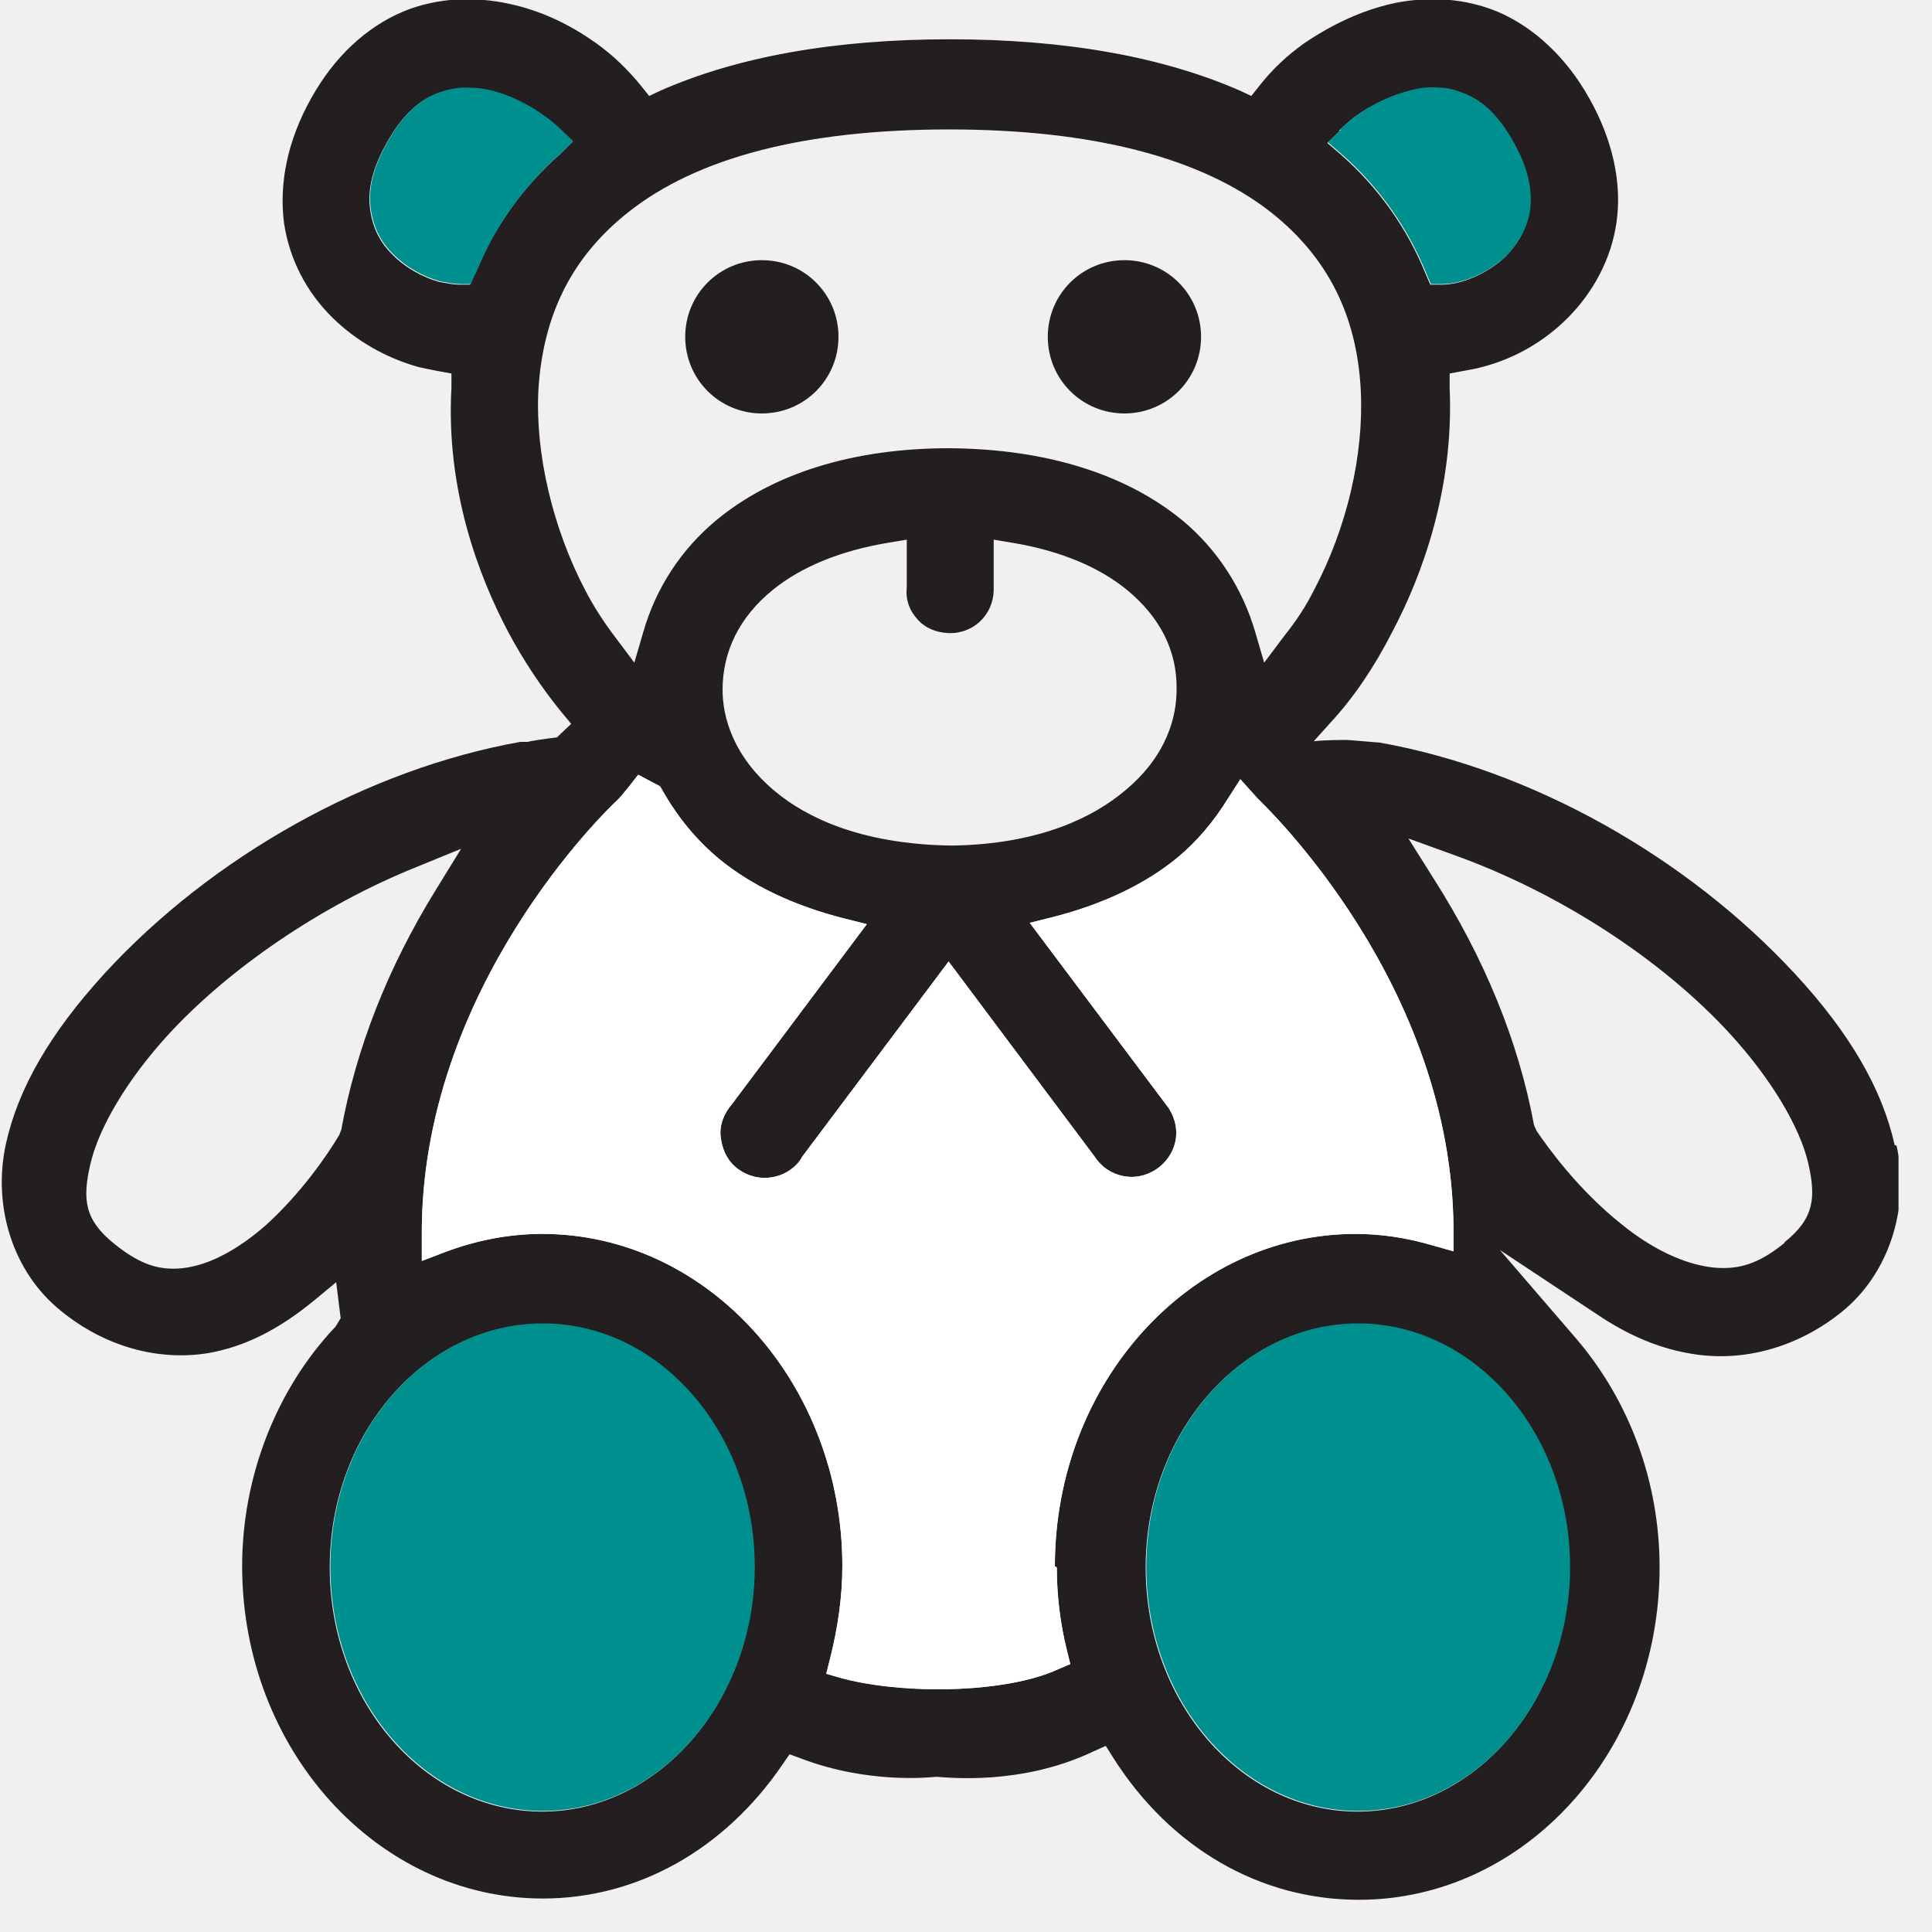
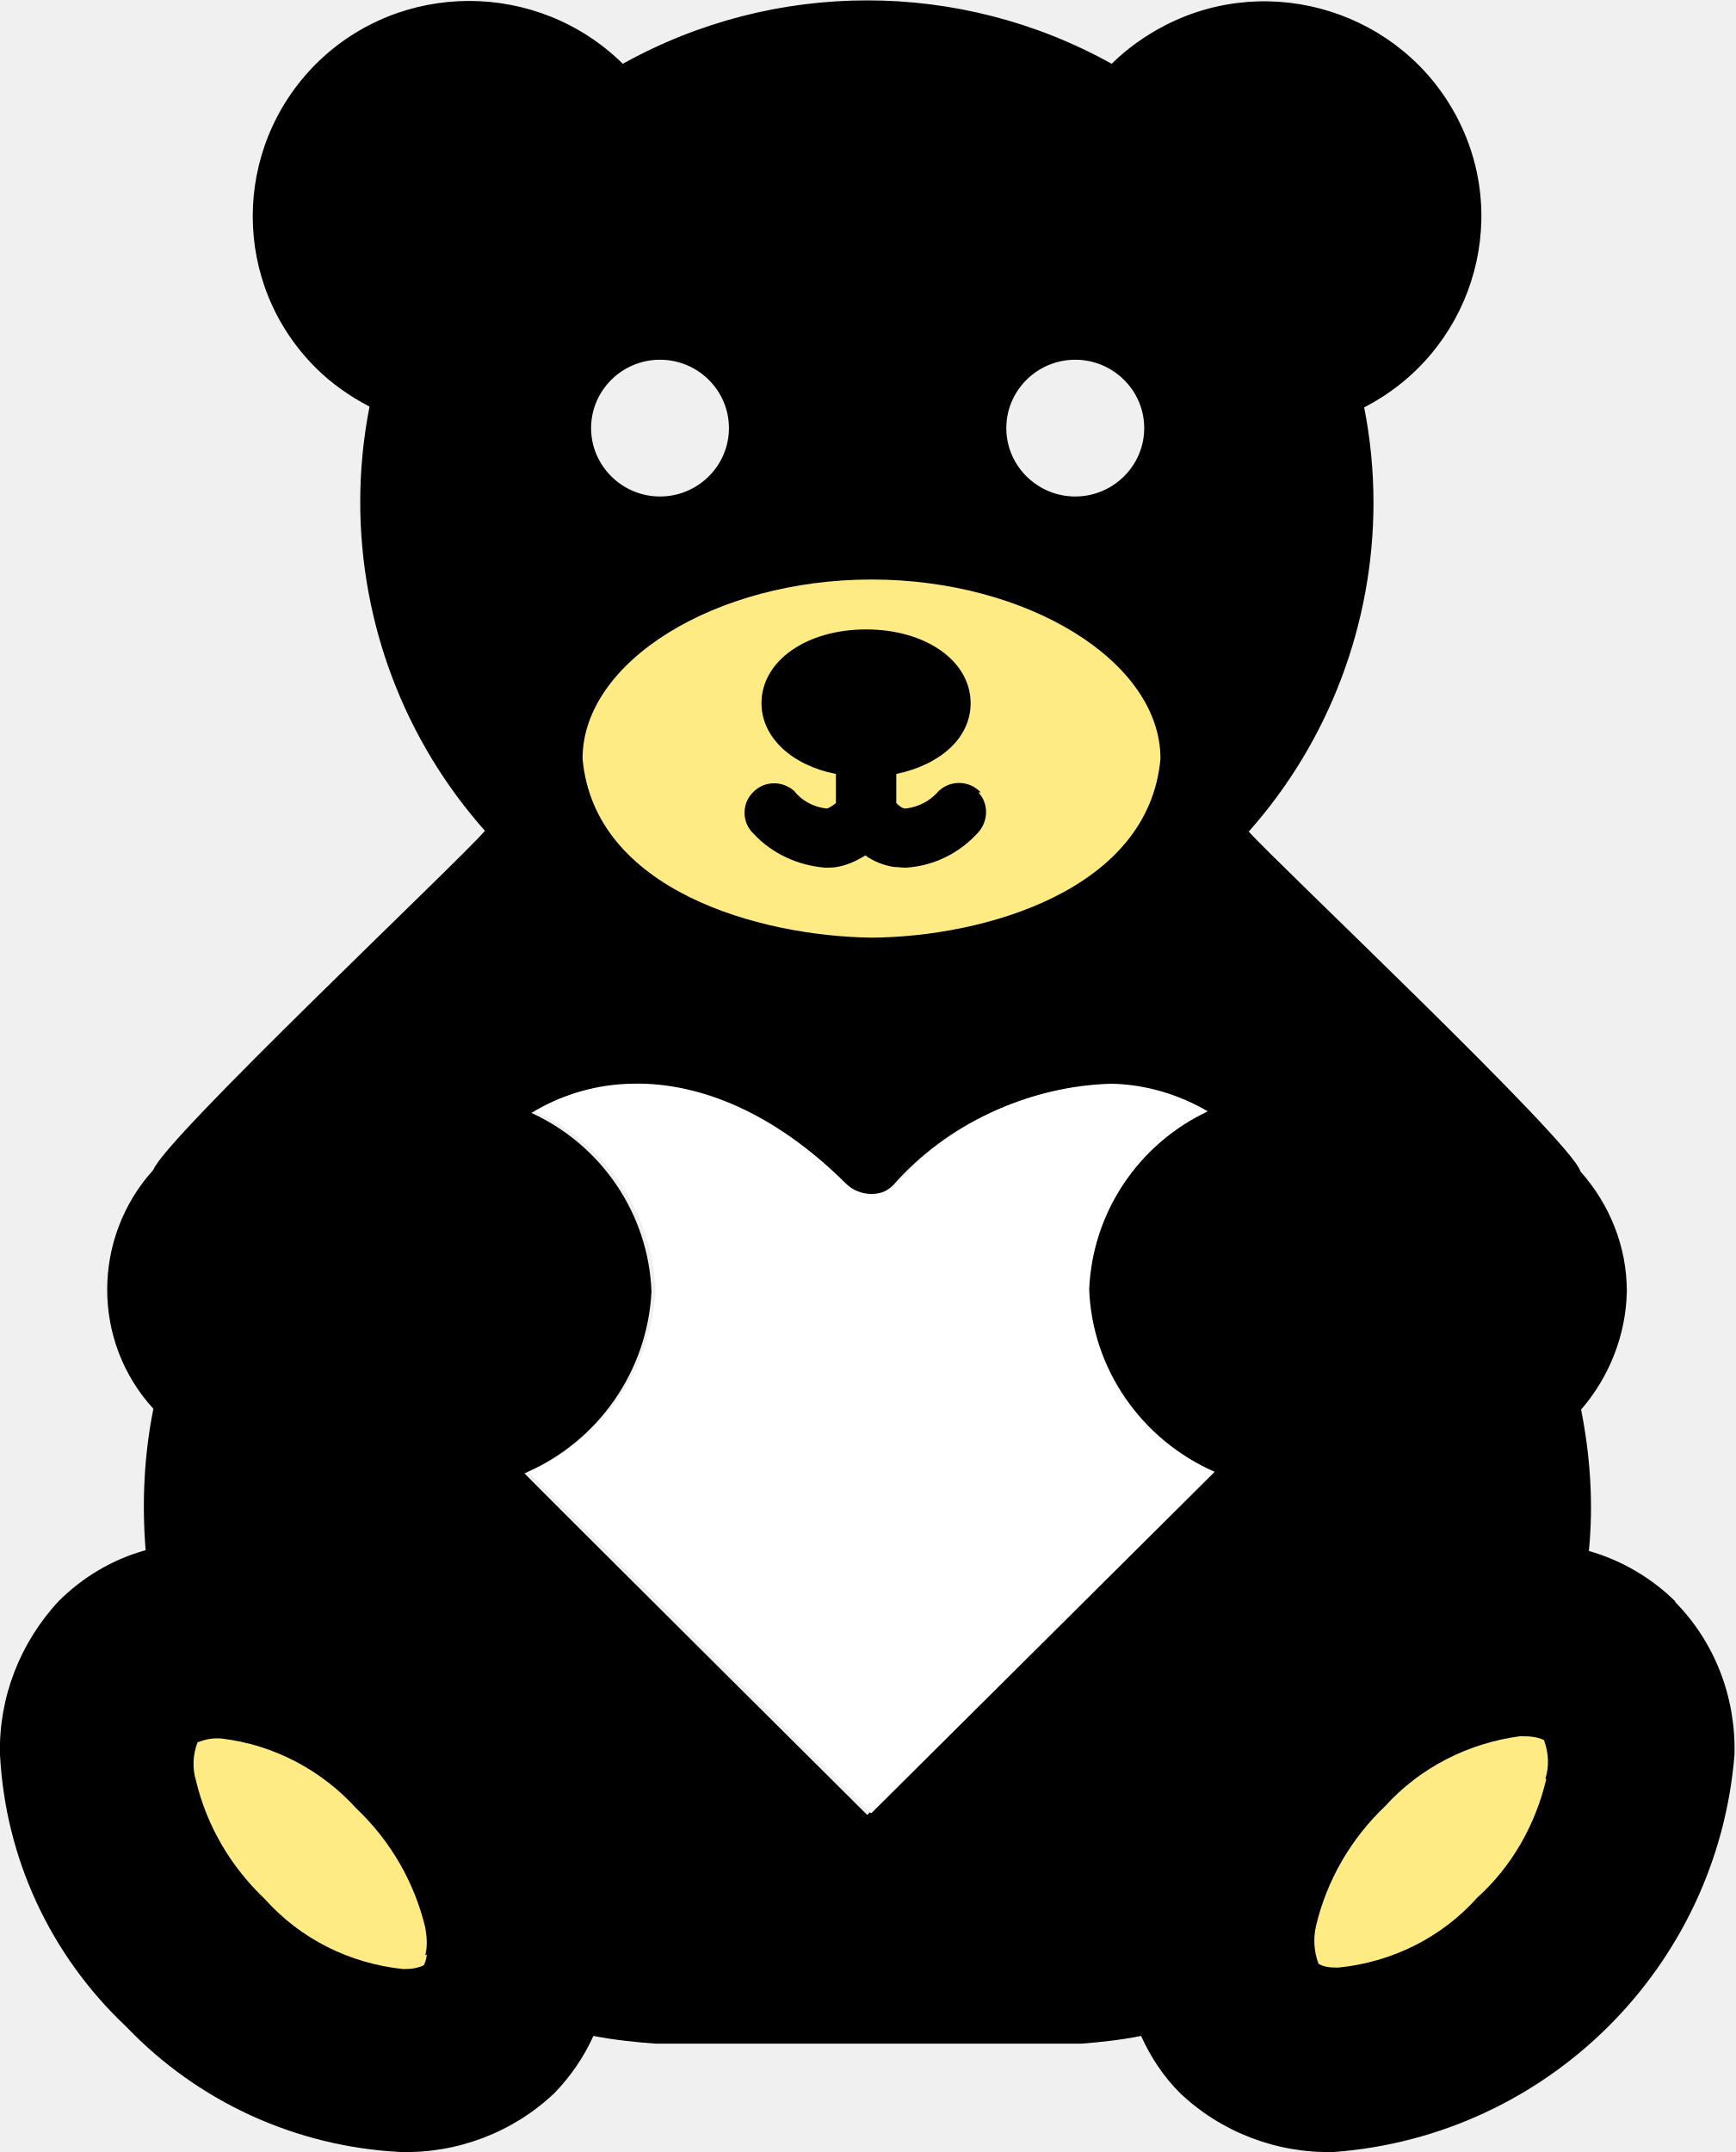
- <svg xmlns="http://www.w3.org/2000/svg" width="30" height="30" viewBox="0 0 30 30" fill="none">
-   <g clip-path="url(#clip0_3059_17200)">
-     <path d="M29.42 17.78C29.23 16.92 28.73 16.05 27.88 15.13C26.19 13.3 23.78 11.95 21.42 11.53C21.38 11.53 20.96 11.49 20.91 11.49C20.83 11.49 20.58 11.49 20.4 11.51L20.67 11.21C21.02 10.83 21.34 10.36 21.62 9.81C22.07 8.96 22.58 7.61 22.51 6.02V5.8L22.72 5.76C22.82 5.74 22.91 5.73 23.01 5.7C23.52 5.57 23.98 5.3 24.34 4.94C24.75 4.53 25.02 4.01 25.1 3.46C25.19 2.84 25.04 2.17 24.68 1.53C24.33 0.9 23.82 0.42 23.25 0.18C22.62 -0.08 22 -0.03 21.6 0.06C21.13 0.17 20.68 0.38 20.24 0.68C19.99 0.86 19.76 1.07 19.55 1.34L19.43 1.49L19.26 1.41C18.05 0.88 16.54 0.61 14.75 0.61C12.96 0.61 11.45 0.88 10.25 1.41L10.08 1.49L9.96 1.34C9.75 1.08 9.52 0.86 9.27 0.68C8.84 0.37 8.38 0.16 7.91 0.06C7.64 2.51196e-05 7.37 -0.02 7.1 -0.01C6.81 0.01 6.52 0.07 6.26 0.18C5.69 0.42 5.19 0.88 4.83 1.53C4.47 2.17 4.33 2.84 4.41 3.46C4.49 4.01 4.75 4.53 5.17 4.94C5.54 5.3 6 5.56 6.5 5.7C6.59 5.72 6.69 5.74 6.79 5.76L7.01 5.8V6.02C6.92 7.61 7.44 8.96 7.89 9.81C8.13 10.26 8.41 10.68 8.72 11.06L8.87 11.24L8.7 11.4C8.7 11.4 8.67 11.43 8.65 11.45C8.47 11.47 8.21 11.51 8.2 11.52C8.16 11.52 8.12 11.52 8.08 11.52C5.72 11.94 3.3 13.29 1.62 15.12C0.78 16.04 0.28 16.9 0.09 17.77C-0.12 18.75 0.21 19.76 0.94 20.35C1.62 20.91 2.46 21.14 3.24 21.01C3.8 20.91 4.32 20.65 4.87 20.2L5.22 19.91L5.29 20.47L5.21 20.6C4.29 21.57 3.76 22.93 3.76 24.32C3.76 27.17 5.86 29.48 8.43 29.48C9.9 29.48 11.25 28.72 12.15 27.4L12.26 27.24L12.45 27.31C13.48 27.7 14.43 27.6 14.54 27.59C14.72 27.6 15.85 27.73 16.97 27.2L17.17 27.11L17.29 27.3C18.18 28.7 19.57 29.5 21.1 29.5C23.68 29.5 25.77 27.19 25.77 24.34C25.77 23.02 25.31 21.76 24.47 20.78L23.29 19.41L24.8 20.41C25.29 20.74 25.77 20.94 26.26 21.02C27.07 21.16 27.92 20.92 28.6 20.37C29.33 19.78 29.66 18.76 29.45 17.79L29.42 17.78ZM20.79 2.03C20.88 1.95 20.95 1.88 21.03 1.82C21.3 1.62 21.62 1.48 21.9 1.41C22.05 1.37 22.19 1.36 22.33 1.37C22.47 1.37 22.6 1.41 22.73 1.46C23.03 1.58 23.27 1.82 23.49 2.21C23.71 2.6 23.79 2.94 23.75 3.27C23.71 3.53 23.59 3.76 23.39 3.97C23.2 4.16 22.93 4.31 22.67 4.38C22.56 4.41 22.46 4.42 22.38 4.42H22.21L22.14 4.26C21.85 3.54 21.4 2.91 20.82 2.4L20.61 2.22L20.81 2.03H20.79ZM7.37 4.26L7.3 4.42H7.13C7.04 4.42 6.95 4.4 6.83 4.38C6.57 4.31 6.3 4.16 6.11 3.97C5.9 3.77 5.79 3.54 5.75 3.27C5.7 2.94 5.79 2.6 6.01 2.21C6.23 1.82 6.47 1.58 6.77 1.46C6.9 1.41 7.03 1.38 7.17 1.37C7.3 1.37 7.45 1.37 7.6 1.41C7.87 1.47 8.19 1.62 8.46 1.82C8.55 1.88 8.62 1.95 8.69 2.01L8.89 2.2L8.7 2.39C8.11 2.91 7.67 3.53 7.38 4.25L7.37 4.26ZM8.36 6.06C8.43 4.89 8.88 3.99 9.75 3.3C10.83 2.44 12.51 2.01 14.74 2.01C16.97 2.01 18.66 2.45 19.74 3.3C20.61 3.99 21.07 4.89 21.13 6.06C21.18 7.05 20.92 8.19 20.4 9.17C20.28 9.41 20.13 9.64 19.93 9.89L19.63 10.29L19.49 9.81C19.29 9.13 18.9 8.53 18.36 8.08C17.47 7.35 16.22 6.97 14.74 6.96C13.25 6.96 12 7.35 11.12 8.08C10.58 8.53 10.19 9.12 9.99 9.81L9.85 10.29L9.55 9.89C9.36 9.64 9.21 9.4 9.09 9.17C8.58 8.2 8.31 7.04 8.36 6.06ZM14.24 9.61C14.36 9.75 14.53 9.82 14.72 9.83C15.11 9.85 15.42 9.55 15.43 9.17V8.38L15.73 8.43C16.45 8.55 17.06 8.8 17.5 9.16C18.02 9.59 18.28 10.11 18.27 10.71C18.27 11.13 18.12 11.75 17.44 12.3C16.99 12.67 16.17 13.11 14.78 13.13C13.33 13.11 12.5 12.67 12.05 12.3C11.38 11.75 11.22 11.13 11.22 10.71C11.22 10.12 11.48 9.58 12 9.16C12.44 8.8 13.06 8.55 13.78 8.43L14.08 8.38V9.12C14.06 9.31 14.12 9.48 14.25 9.62L14.24 9.61ZM4.11 19.04C3.72 19.38 3.32 19.6 2.97 19.67C2.88 19.69 2.79 19.7 2.69 19.7C2.41 19.7 2.14 19.61 1.77 19.31C1.31 18.94 1.28 18.62 1.4 18.09C1.53 17.51 1.98 16.76 2.6 16.08C3.55 15.04 4.99 14.06 6.45 13.47L7.16 13.18L6.76 13.83C6.02 15.03 5.53 16.28 5.3 17.54L5.27 17.62C5.08 17.94 4.67 18.54 4.1 19.05L4.11 19.04ZM8.42 28.13C6.6 28.13 5.12 26.43 5.12 24.34C5.12 22.25 6.6 20.56 8.42 20.56C10.24 20.56 11.71 22.26 11.71 24.34C11.71 26.42 10.23 28.13 8.42 28.13ZM16.41 24.34C16.41 24.76 16.46 25.2 16.57 25.64L16.62 25.84L16.43 25.92C15.78 26.22 14.8 26.23 14.64 26.23H14.62C14.56 26.23 14.53 26.23 14.49 26.23C14.44 26.23 13.71 26.23 13.07 26.06L12.83 25.99L12.89 25.75C13.01 25.28 13.08 24.79 13.08 24.32C13.08 21.48 10.99 19.16 8.42 19.16C7.9 19.16 7.39 19.26 6.89 19.45L6.55 19.58V19.22C6.51 15.35 9.46 12.54 9.58 12.43C9.65 12.37 9.91 12.03 9.91 12.03L10.25 12.21L10.29 12.28C10.53 12.7 10.82 13.05 11.17 13.34C11.67 13.75 12.32 14.06 13.1 14.26L13.46 14.35L11.37 17.14C11.24 17.29 11.17 17.47 11.19 17.65C11.21 17.83 11.28 18 11.42 18.12C11.71 18.37 12.14 18.34 12.39 18.06C12.41 18.03 12.44 18 12.45 17.97L14.73 14.93L16.99 17.95C17.1 18.12 17.25 18.22 17.43 18.26C17.62 18.3 17.79 18.26 17.95 18.16C18.1 18.06 18.21 17.91 18.25 17.73C18.29 17.55 18.25 17.37 18.15 17.21C18.13 17.18 18.11 17.16 18.09 17.13L15.99 14.33L16.35 14.24C17.13 14.04 17.78 13.73 18.28 13.32C18.58 13.07 18.84 12.77 19.08 12.38L19.26 12.1L19.53 12.4C19.66 12.53 22.55 15.28 22.57 19.09V19.43L22.25 19.34C21.85 19.22 21.44 19.16 21.05 19.16C18.48 19.16 16.38 21.47 16.38 24.32L16.41 24.34ZM24.37 24.34C24.37 26.43 22.89 28.13 21.08 28.13C19.27 28.13 17.79 26.43 17.79 24.34C17.79 22.25 19.27 20.56 21.08 20.56C22.89 20.56 24.37 22.26 24.37 24.34ZM27.71 19.3C27.34 19.6 27.06 19.69 26.76 19.69C26.66 19.69 26.56 19.68 26.46 19.66C26.08 19.59 25.62 19.37 25.18 19.01C24.5 18.47 24.03 17.81 23.86 17.56L23.82 17.47C23.58 16.17 23.05 14.88 22.26 13.64L21.87 13.02L22.56 13.27C24.19 13.85 25.8 14.89 26.87 16.06C27.5 16.75 27.95 17.5 28.08 18.07C28.2 18.6 28.17 18.92 27.71 19.29V19.3Z" fill="#231F20" />
-     <path d="M17.46 6.42C18.12 6.42 18.65 5.89 18.65 5.23C18.65 4.57 18.12 4.04 17.46 4.04C16.8 4.04 16.27 4.57 16.27 5.23C16.27 5.89 16.8 6.42 17.46 6.42Z" fill="#231F20" />
-     <path d="M11.83 6.42C12.49 6.42 13.02 5.89 13.02 5.23C13.02 4.57 12.49 4.04 11.83 4.04C11.17 4.04 10.64 4.57 10.64 5.23C10.64 5.89 11.17 6.42 11.83 6.42Z" fill="#231F20" />
-     <path d="M16.41 24.34C16.41 24.76 16.46 25.2 16.57 25.64L16.62 25.84L16.43 25.92C15.78 26.22 14.8 26.23 14.64 26.23H14.62C14.56 26.23 14.53 26.23 14.49 26.23C14.44 26.23 13.71 26.23 13.07 26.06L12.83 25.99L12.89 25.75C13.01 25.28 13.08 24.79 13.08 24.32C13.08 21.48 10.99 19.16 8.42 19.16C7.9 19.16 7.39 19.26 6.89 19.45L6.55 19.58V19.22C6.51 15.35 9.46 12.54 9.58 12.43C9.65 12.37 9.91 12.03 9.91 12.03L10.25 12.21L10.29 12.28C10.53 12.7 10.82 13.05 11.17 13.34C11.67 13.75 12.32 14.06 13.1 14.26L13.46 14.35L11.37 17.14C11.24 17.29 11.17 17.47 11.19 17.65C11.21 17.83 11.28 18 11.42 18.12C11.71 18.37 12.14 18.34 12.39 18.06C12.41 18.03 12.44 18 12.45 17.97L14.73 14.93L16.99 17.95C17.1 18.12 17.25 18.22 17.43 18.26C17.62 18.3 17.79 18.26 17.95 18.16C18.1 18.06 18.21 17.91 18.25 17.73C18.29 17.55 18.25 17.37 18.15 17.21C18.13 17.18 18.11 17.16 18.09 17.13L15.99 14.33L16.35 14.24C17.13 14.04 17.78 13.73 18.28 13.32C18.58 13.07 18.84 12.77 19.08 12.38L19.26 12.1L19.53 12.4C19.66 12.53 22.55 15.28 22.57 19.09V19.43L22.25 19.34C21.85 19.22 21.44 19.16 21.05 19.16C18.48 19.16 16.38 21.47 16.38 24.32L16.41 24.34Z" fill="white" />
-     <path d="M20.8 2.02C20.89 1.94 20.96 1.87 21.04 1.81C21.31 1.61 21.63 1.47 21.91 1.4C22.06 1.36 22.2 1.35 22.34 1.36C22.48 1.36 22.61 1.4 22.74 1.45C23.04 1.57 23.28 1.81 23.5 2.2C23.72 2.59 23.8 2.93 23.76 3.26C23.72 3.52 23.6 3.75 23.4 3.96C23.21 4.15 22.94 4.3 22.68 4.37C22.57 4.4 22.47 4.41 22.39 4.41H22.22L22.15 4.25C21.86 3.53 21.41 2.9 20.83 2.39L20.62 2.21L20.82 2.02H20.8Z" fill="#008F8F" />
-     <path d="M7.38 4.25L7.31 4.41H7.14C7.05 4.41 6.96 4.39 6.84 4.37C6.58 4.3 6.31 4.15 6.12 3.96C5.91 3.76 5.8 3.53 5.76 3.26C5.71 2.93 5.8 2.59 6.02 2.2C6.24 1.81 6.48 1.57 6.78 1.45C6.91 1.4 7.04 1.37 7.18 1.36C7.31 1.36 7.46 1.36 7.61 1.4C7.88 1.46 8.2 1.61 8.47 1.81C8.56 1.87 8.63 1.94 8.7 2L8.9 2.19L8.71 2.38C8.12 2.9 7.68 3.52 7.39 4.24L7.38 4.25Z" fill="#008F8F" />
-     <path d="M8.43 28.12C6.61 28.12 5.13 26.42 5.13 24.33C5.13 22.24 6.61 20.55 8.43 20.55C10.25 20.55 11.72 22.25 11.72 24.33C11.72 26.41 10.24 28.12 8.43 28.12Z" fill="#008F8F" />
-     <path d="M24.38 24.33C24.38 26.42 22.9 28.12 21.09 28.12C19.28 28.12 17.8 26.42 17.8 24.33C17.8 22.24 19.28 20.55 21.09 20.55C22.9 20.55 24.38 22.25 24.38 24.33Z" fill="#008F8F" />
+ <svg xmlns="http://www.w3.org/2000/svg" width="25" height="31" viewBox="0 0 25 31" fill="none">
+   <g clip-path="url(#clip0_710_6173)">
+     <path d="M24.141 23.073C23.795 22.73 23.36 22.475 22.891 22.342C22.958 21.667 22.913 20.98 22.779 20.305C23.192 19.829 23.427 19.22 23.438 18.6C23.438 17.958 23.192 17.349 22.768 16.873C22.668 16.463 18.348 12.389 17.991 11.979C19.152 10.673 19.788 8.979 19.788 7.241C19.788 6.776 19.743 6.322 19.654 5.868C21.183 5.082 21.786 3.211 20.993 1.694C20.201 0.177 18.315 -0.421 16.786 0.365C16.507 0.509 16.239 0.698 16.016 0.919C13.828 -0.299 11.161 -0.299 8.973 0.919C7.746 -0.288 5.77 -0.288 4.554 0.919C3.337 2.137 3.337 4.097 4.554 5.303C4.777 5.525 5.045 5.713 5.324 5.857C5.235 6.311 5.19 6.765 5.19 7.23C5.19 8.979 5.826 10.662 6.987 11.968C6.585 12.433 2.366 16.408 2.21 16.851C1.328 17.825 1.317 19.32 2.21 20.294C2.076 20.958 2.043 21.645 2.098 22.331C1.618 22.464 1.194 22.719 0.848 23.062C0.29 23.66 -0.022 24.457 0 25.276C0.078 26.771 0.726 28.166 1.819 29.195C2.857 30.28 4.264 30.923 5.77 31C6.596 31.022 7.4 30.712 7.991 30.148C8.226 29.904 8.415 29.627 8.549 29.328C8.839 29.384 9.141 29.417 9.442 29.439H15.581C15.871 29.417 16.161 29.384 16.44 29.328C16.574 29.627 16.764 29.915 16.998 30.148C17.589 30.712 18.393 31.022 19.219 31C22.299 30.768 24.743 28.332 24.989 25.276C25.011 24.457 24.71 23.66 24.13 23.073H24.141ZM15.491 5.182C16.038 5.182 16.485 5.624 16.485 6.167C16.485 6.709 16.038 7.152 15.491 7.152C14.944 7.152 14.498 6.709 14.498 6.167C14.498 5.624 14.944 5.182 15.491 5.182ZM9.509 5.182C10.056 5.182 10.502 5.624 10.502 6.167C10.502 6.709 10.056 7.152 9.509 7.152C8.962 7.152 8.516 6.709 8.516 6.167C8.516 5.624 8.962 5.182 9.509 5.182ZM12.489 26.14C12.489 26.14 7.612 21.29 7.556 21.224C8.616 20.77 9.331 19.752 9.386 18.6C9.342 17.493 8.672 16.497 7.656 16.032C8.069 15.777 8.549 15.644 9.04 15.633C9.766 15.611 10.904 15.854 12.132 17.072C12.333 17.271 12.668 17.271 12.868 17.072C13.65 16.186 14.777 15.666 15.96 15.633C16.451 15.644 16.931 15.788 17.344 16.032C16.339 16.508 15.681 17.493 15.636 18.6C15.681 19.74 16.384 20.759 17.444 21.224C17.377 21.29 12.5 26.14 12.5 26.14H12.489Z" fill="black" />
+     <path d="M12.545 26.117C12.545 26.117 7.668 21.268 7.612 21.202C8.672 20.748 9.386 19.729 9.442 18.578C9.398 17.471 8.728 16.474 7.712 16.009C8.125 15.755 8.605 15.622 9.096 15.611C9.822 15.589 10.96 15.832 12.188 17.05C12.389 17.249 12.723 17.249 12.924 17.05C13.706 16.164 14.833 15.644 16.016 15.611C16.507 15.622 16.987 15.766 17.4 16.009C16.395 16.485 15.737 17.471 15.692 18.578C15.737 19.718 16.44 20.737 17.5 21.202C17.433 21.268 12.556 26.117 12.556 26.117H12.545Z" fill="white" />
+     <path d="M6.15 28.155C6.15 28.155 6.139 28.254 6.105 28.31C6.016 28.354 5.915 28.365 5.815 28.365C5.045 28.288 4.331 27.933 3.817 27.358C3.326 26.892 2.98 26.306 2.824 25.652C2.768 25.464 2.779 25.276 2.846 25.099C2.958 25.055 3.069 25.032 3.192 25.044C3.94 25.132 4.632 25.497 5.134 26.051C5.625 26.516 5.971 27.114 6.127 27.767C6.15 27.9 6.161 28.033 6.127 28.166L6.15 28.155Z" fill="#FEEB83" />
+     <path d="M16.719 10.928C16.552 12.821 14.185 13.496 12.556 13.507C10.927 13.485 8.56 12.821 8.393 10.928C8.393 9.533 10.302 8.348 12.556 8.348C14.81 8.348 16.719 9.533 16.719 10.928Z" fill="#FEEB83" />
+     <path d="M22.277 25.631C22.121 26.284 21.786 26.882 21.284 27.335C20.77 27.911 20.056 28.265 19.286 28.343C19.186 28.343 19.085 28.343 18.996 28.288C18.929 28.11 18.918 27.922 18.962 27.734C19.119 27.081 19.465 26.483 19.956 26.018C20.458 25.464 21.15 25.11 21.898 25.011C22.009 25.011 22.132 25.011 22.244 25.066C22.311 25.243 22.322 25.442 22.266 25.619L22.277 25.631Z" fill="#FEEB83" />
+     <path d="M14.13 11.415C13.962 11.237 13.694 11.237 13.527 11.392C13.404 11.536 13.237 11.625 13.047 11.647C13.002 11.647 12.958 11.614 12.913 11.569V11.149C13.549 11.016 13.984 10.629 13.984 10.13C13.984 9.521 13.337 9.067 12.478 9.067C11.618 9.067 10.971 9.521 10.971 10.13C10.971 10.629 11.418 11.027 12.043 11.149V11.569C12.043 11.569 11.964 11.636 11.909 11.647C11.719 11.625 11.551 11.536 11.44 11.392C11.261 11.237 10.993 11.248 10.837 11.426C10.681 11.592 10.692 11.857 10.859 12.012C11.127 12.3 11.496 12.466 11.886 12.499C11.942 12.499 11.998 12.499 12.054 12.489C12.199 12.466 12.344 12.4 12.467 12.322C12.589 12.411 12.734 12.466 12.88 12.489C12.935 12.489 12.991 12.499 13.047 12.499C13.438 12.477 13.806 12.3 14.074 12.012C14.241 11.846 14.252 11.581 14.096 11.415H14.13Z" fill="black" />
  </g>
  <defs>
-     <clipPath id="clip0_3059_17200">
-       <rect width="29.48" height="29.5" fill="white" />
+     <clipPath id="clip0_710_6173">
+       <rect width="25" height="31" fill="white" />
    </clipPath>
  </defs>
</svg>
